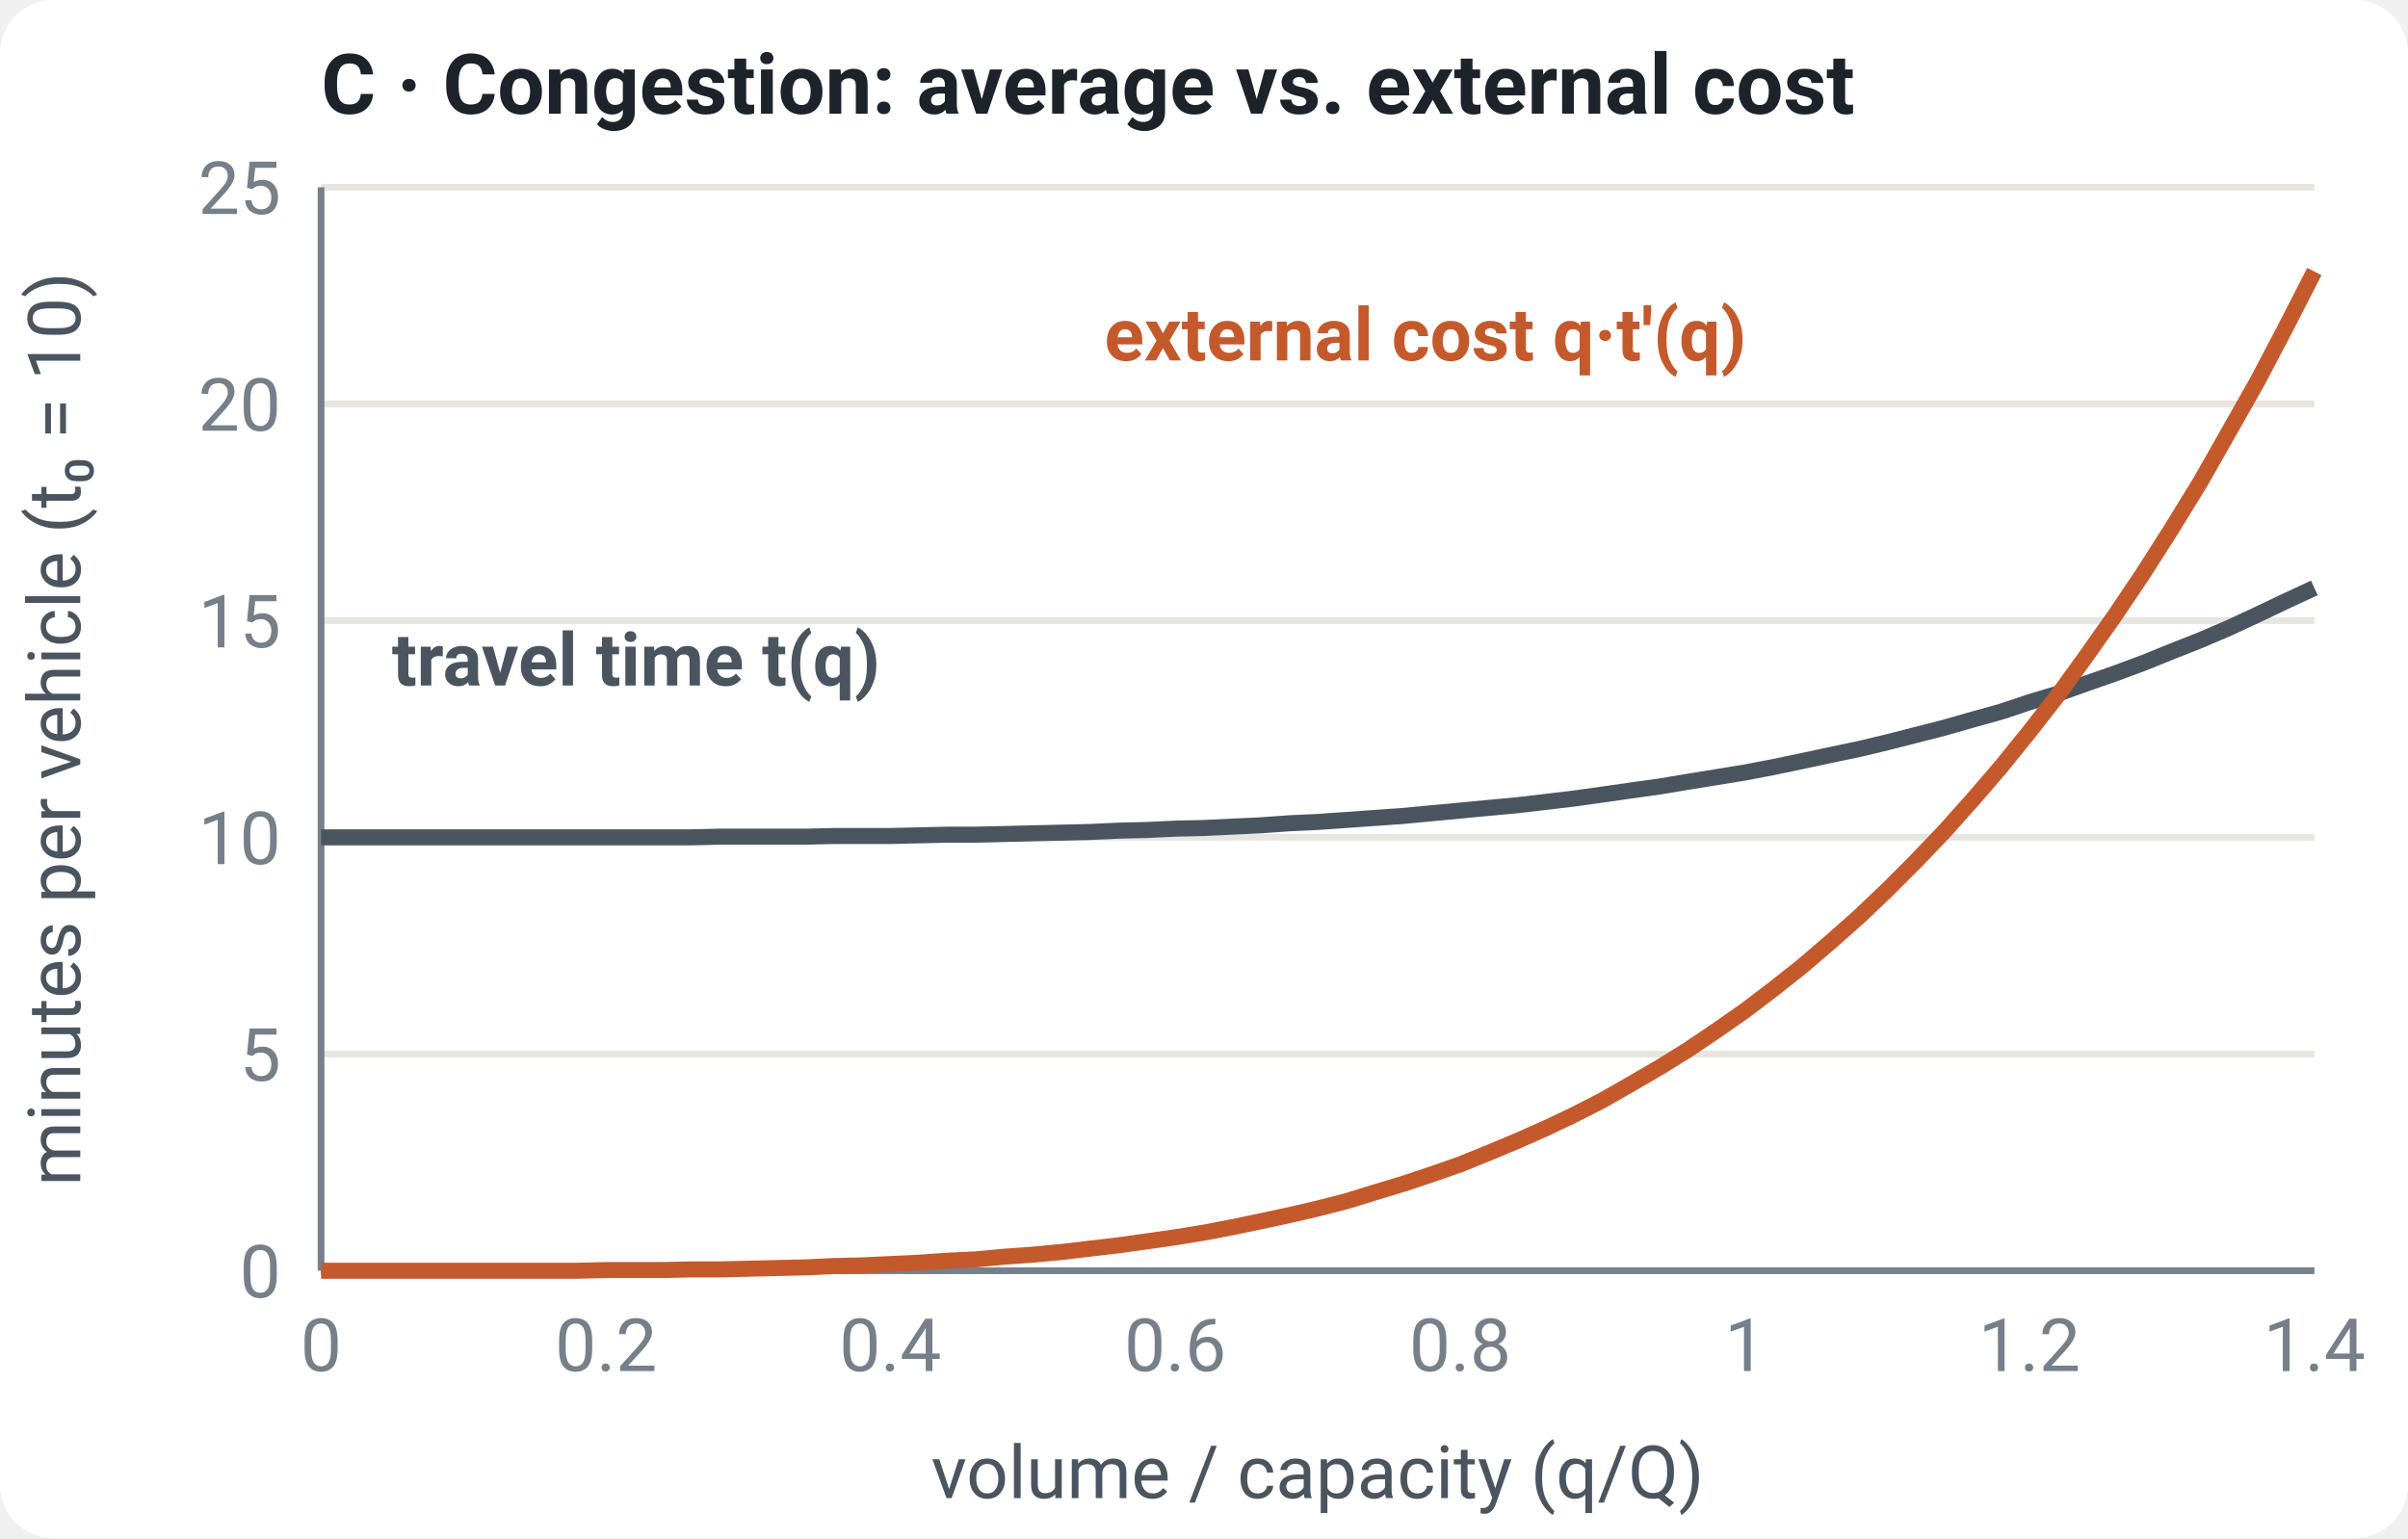
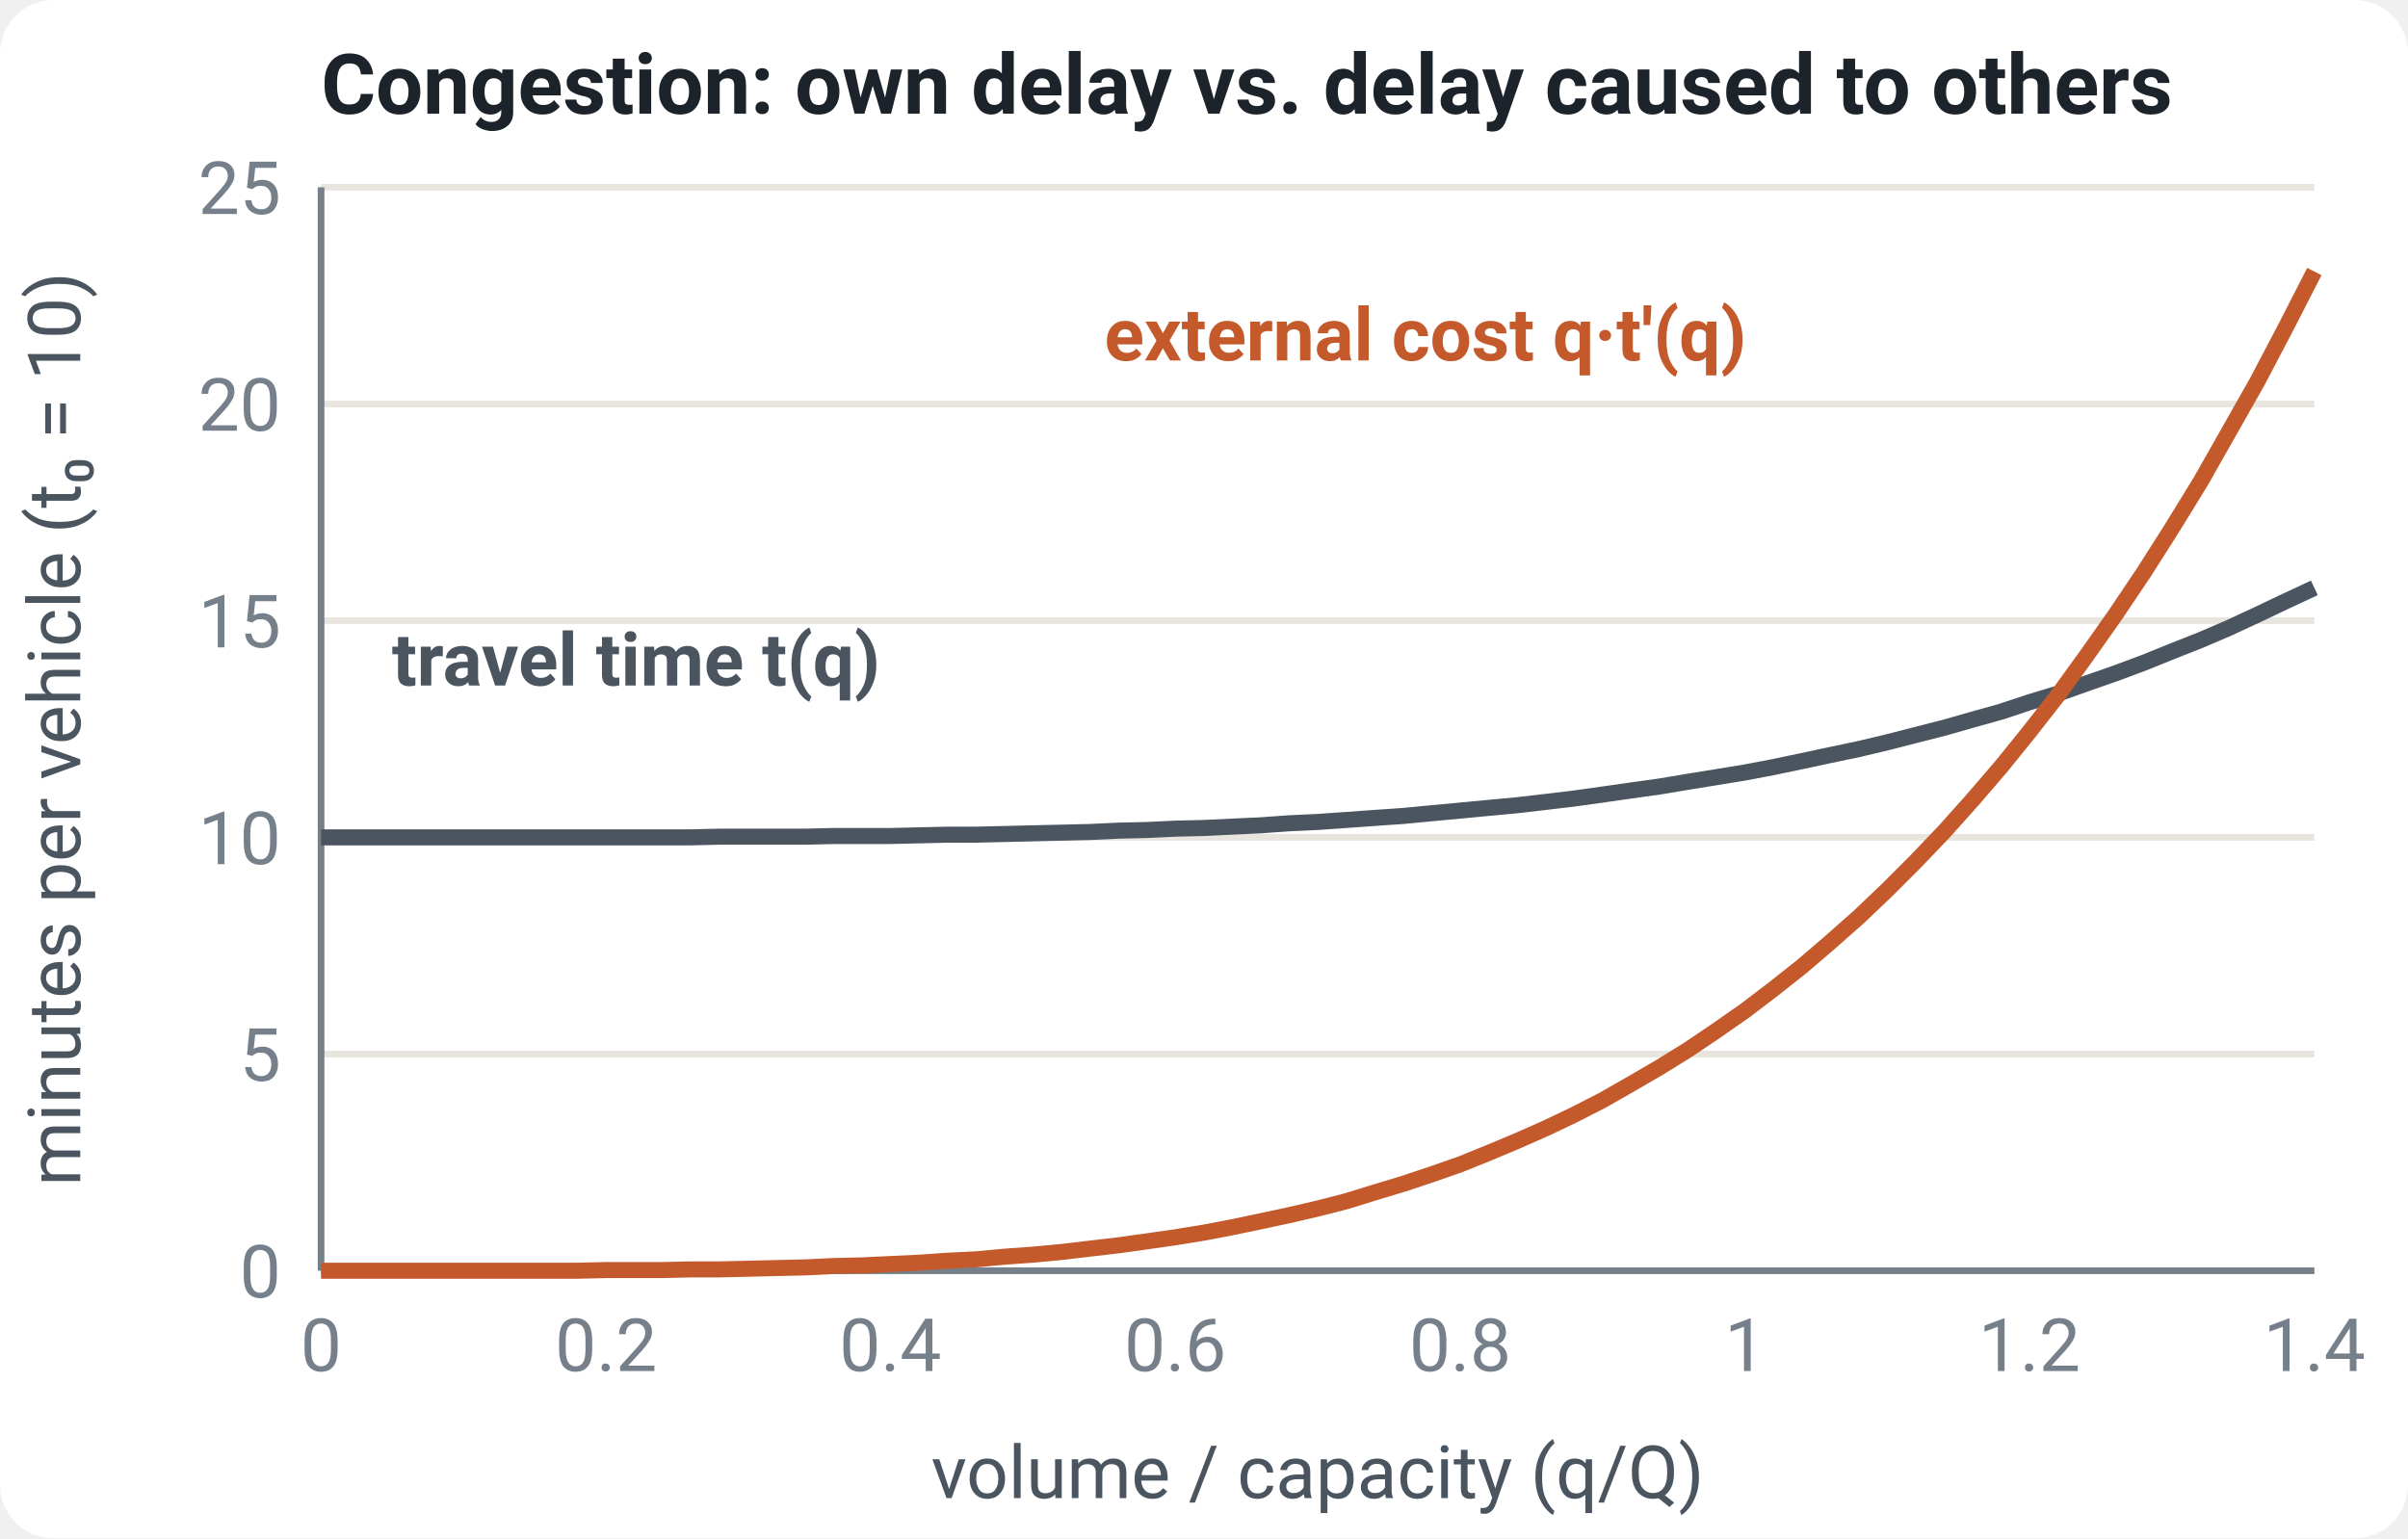
- <svg xmlns="http://www.w3.org/2000/svg" viewBox="0 0 360 230" font-family="-apple-system,BlinkMacSystemFont,Segoe UI,Roboto,Arial,sans-serif" font-size="11" role="img" aria-label="C · Congestion: average vs. external cost">
+ <svg xmlns="http://www.w3.org/2000/svg" viewBox="0 0 360 230" font-family="-apple-system,BlinkMacSystemFont,Segoe UI,Roboto,Arial,sans-serif" font-size="11" role="img" aria-label="Congestion: own delay vs. delay caused to others">
  <rect width="360" height="230" fill="#fff" rx="8" />
-   <text x="48" y="17" font-size="12.5" font-weight="700" fill="#1d232a">C · Congestion: average vs. external cost</text>
+   <text x="48" y="17" font-size="12.5" font-weight="700" fill="#1d232a">Congestion: own delay vs. delay caused to others</text>
  <line x1="48" x2="346" y1="190.0" y2="190.0" stroke="#e8e5de" />
  <text x="42" y="194.0" text-anchor="end" fill="#75808a">0</text>
  <line x1="48" x2="346" y1="157.6" y2="157.6" stroke="#e8e5de" />
  <text x="42" y="161.6" text-anchor="end" fill="#75808a">5</text>
  <line x1="48" x2="346" y1="125.2" y2="125.2" stroke="#e8e5de" />
  <text x="42" y="129.2" text-anchor="end" fill="#75808a">10</text>
  <line x1="48" x2="346" y1="92.8" y2="92.8" stroke="#e8e5de" />
  <text x="42" y="96.8" text-anchor="end" fill="#75808a">15</text>
  <line x1="48" x2="346" y1="60.4" y2="60.4" stroke="#e8e5de" />
  <text x="42" y="64.4" text-anchor="end" fill="#75808a">20</text>
  <line x1="48" x2="346" y1="28.0" y2="28.0" stroke="#e8e5de" />
  <text x="42" y="32.0" text-anchor="end" fill="#75808a">25</text>
  <text x="48.0" y="205" text-anchor="middle" fill="#75808a">0</text>
  <text x="90.6" y="205" text-anchor="middle" fill="#75808a">0.2</text>
  <text x="133.1" y="205" text-anchor="middle" fill="#75808a">0.4</text>
  <text x="175.7" y="205" text-anchor="middle" fill="#75808a">0.6</text>
  <text x="218.3" y="205" text-anchor="middle" fill="#75808a">0.8</text>
  <text x="260.9" y="205" text-anchor="middle" fill="#75808a">1</text>
  <text x="303.4" y="205" text-anchor="middle" fill="#75808a">1.2</text>
  <text x="346.0" y="205" text-anchor="middle" fill="#75808a">1.4</text>
  <line x1="48" x2="346" y1="190" y2="190" stroke="#75808a" />
  <line x1="48" x2="48" y1="28" y2="190" stroke="#75808a" />
  <text x="197.0" y="224" text-anchor="middle" fill="#4a5560">volume / capacity  (q/Q)</text>
  <text transform="translate(12 109.0) rotate(-90)" text-anchor="middle" fill="#4a5560">minutes per vehicle (t₀ = 10)</text>
  <path d="M48.0,125.2 L52.3,125.2 L56.5,125.2 L60.8,125.2 L65.0,125.2 L69.3,125.2 L73.5,125.2 L77.8,125.2 L82.1,125.2 L86.3,125.2 L90.6,125.2 L94.8,125.2 L99.1,125.2 L103.3,125.2 L107.6,125.1 L111.9,125.1 L116.1,125.1 L120.4,125.1 L124.6,125.0 L128.9,125.0 L133.1,125.0 L137.4,124.9 L141.7,124.8 L145.9,124.8 L150.2,124.7 L154.4,124.6 L158.7,124.5 L162.9,124.4 L167.2,124.2 L171.5,124.1 L175.7,123.9 L180.0,123.8 L184.2,123.6 L188.5,123.4 L192.7,123.1 L197.0,122.9 L201.3,122.6 L205.5,122.3 L209.8,122.0 L214.0,121.6 L218.3,121.2 L222.5,120.8 L226.8,120.4 L231.1,119.9 L235.3,119.4 L239.6,118.8 L243.8,118.2 L248.1,117.6 L252.3,116.9 L256.6,116.2 L260.9,115.5 L265.1,114.7 L269.4,113.8 L273.6,112.9 L277.9,112.0 L282.1,111.0 L286.4,109.9 L290.7,108.8 L294.9,107.6 L299.2,106.4 L303.4,105.0 L307.7,103.7 L311.9,102.2 L316.2,100.7 L320.5,99.1 L324.7,97.4 L329.0,95.7 L333.2,93.9 L337.5,91.9 L341.7,89.9 L346.0,87.9" fill="none" stroke="#4a5560" stroke-width="2.4" />
  <text x="58.6" y="102.5" fill="#4a5560" font-weight="600">travel time t(q)</text>
  <path d="M48.0,190.0 L52.3,190.0 L56.5,190.0 L60.8,190.0 L65.0,190.0 L69.3,190.0 L73.5,190.0 L77.8,190.0 L82.1,190.0 L86.3,190.0 L90.6,189.9 L94.8,189.9 L99.1,189.9 L103.3,189.8 L107.6,189.8 L111.9,189.7 L116.1,189.6 L120.4,189.5 L124.6,189.3 L128.9,189.2 L133.1,189.0 L137.4,188.8 L141.7,188.5 L145.9,188.3 L150.2,187.9 L154.4,187.6 L158.7,187.2 L162.9,186.7 L167.2,186.2 L171.5,185.6 L175.7,185.0 L180.0,184.3 L184.2,183.5 L188.5,182.6 L192.7,181.7 L197.0,180.7 L201.3,179.6 L205.5,178.3 L209.8,177.0 L214.0,175.6 L218.3,174.1 L222.5,172.4 L226.8,170.6 L231.1,168.7 L235.3,166.7 L239.6,164.5 L243.8,162.1 L248.1,159.6 L252.3,157.0 L256.6,154.1 L260.9,151.1 L265.1,147.9 L269.4,144.5 L273.6,140.9 L277.9,137.1 L282.1,133.1 L286.4,128.8 L290.7,124.3 L294.9,119.6 L299.2,114.6 L303.4,109.4 L307.7,103.9 L311.9,98.1 L316.2,92.0 L320.5,85.6 L324.7,79.0 L329.0,72.0 L333.2,64.6 L337.5,57.0 L341.7,49.0 L346.0,40.6" fill="none" stroke="#c45a2c" stroke-width="2.4" />
  <text x="165.1" y="53.9" fill="#c45a2c" font-weight="600">external cost q·t′(q)</text>
</svg>
